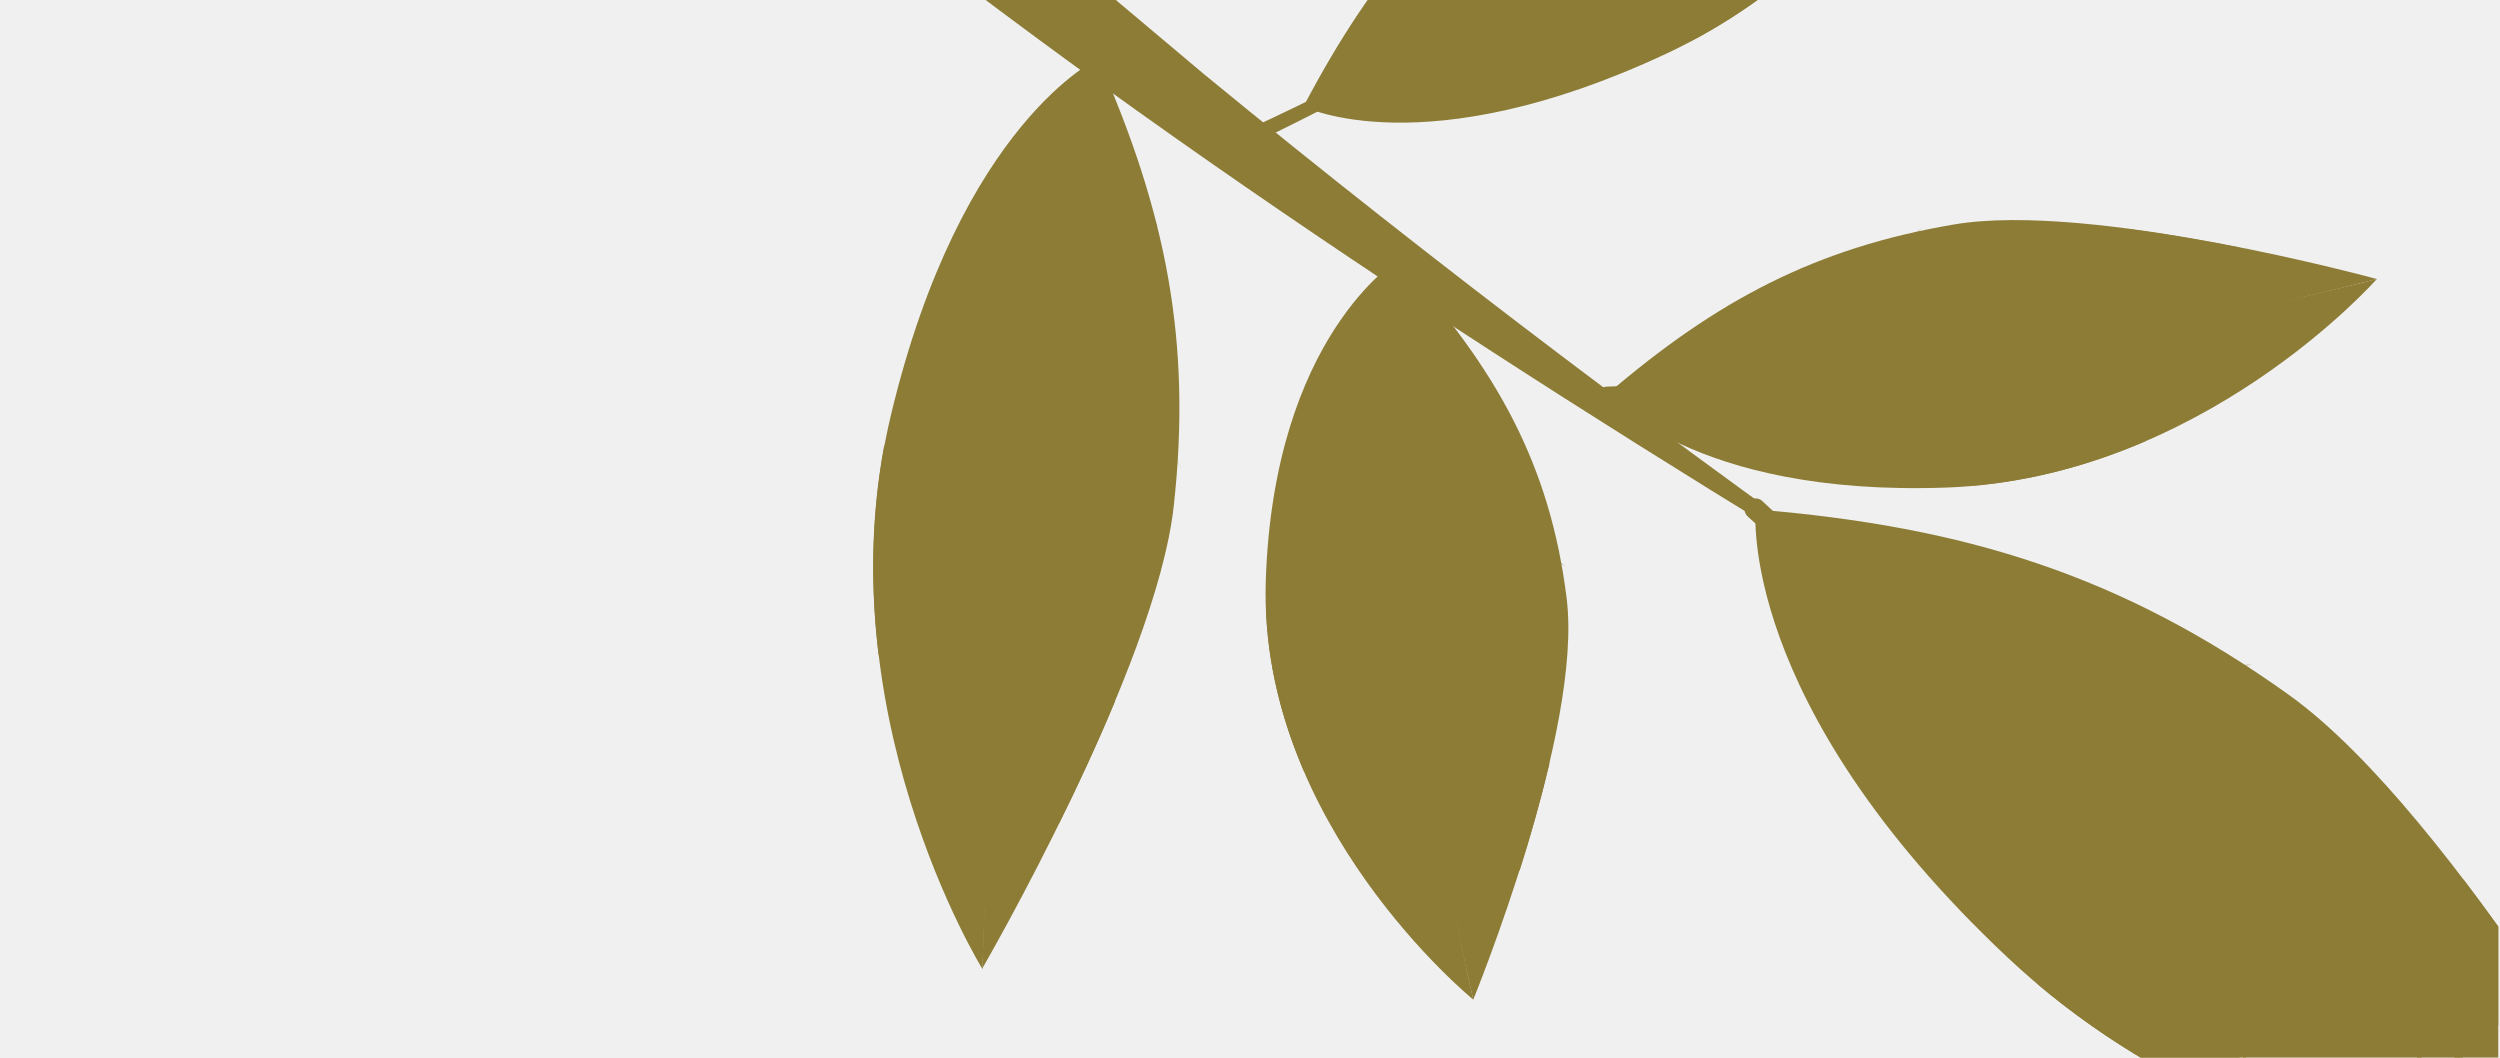
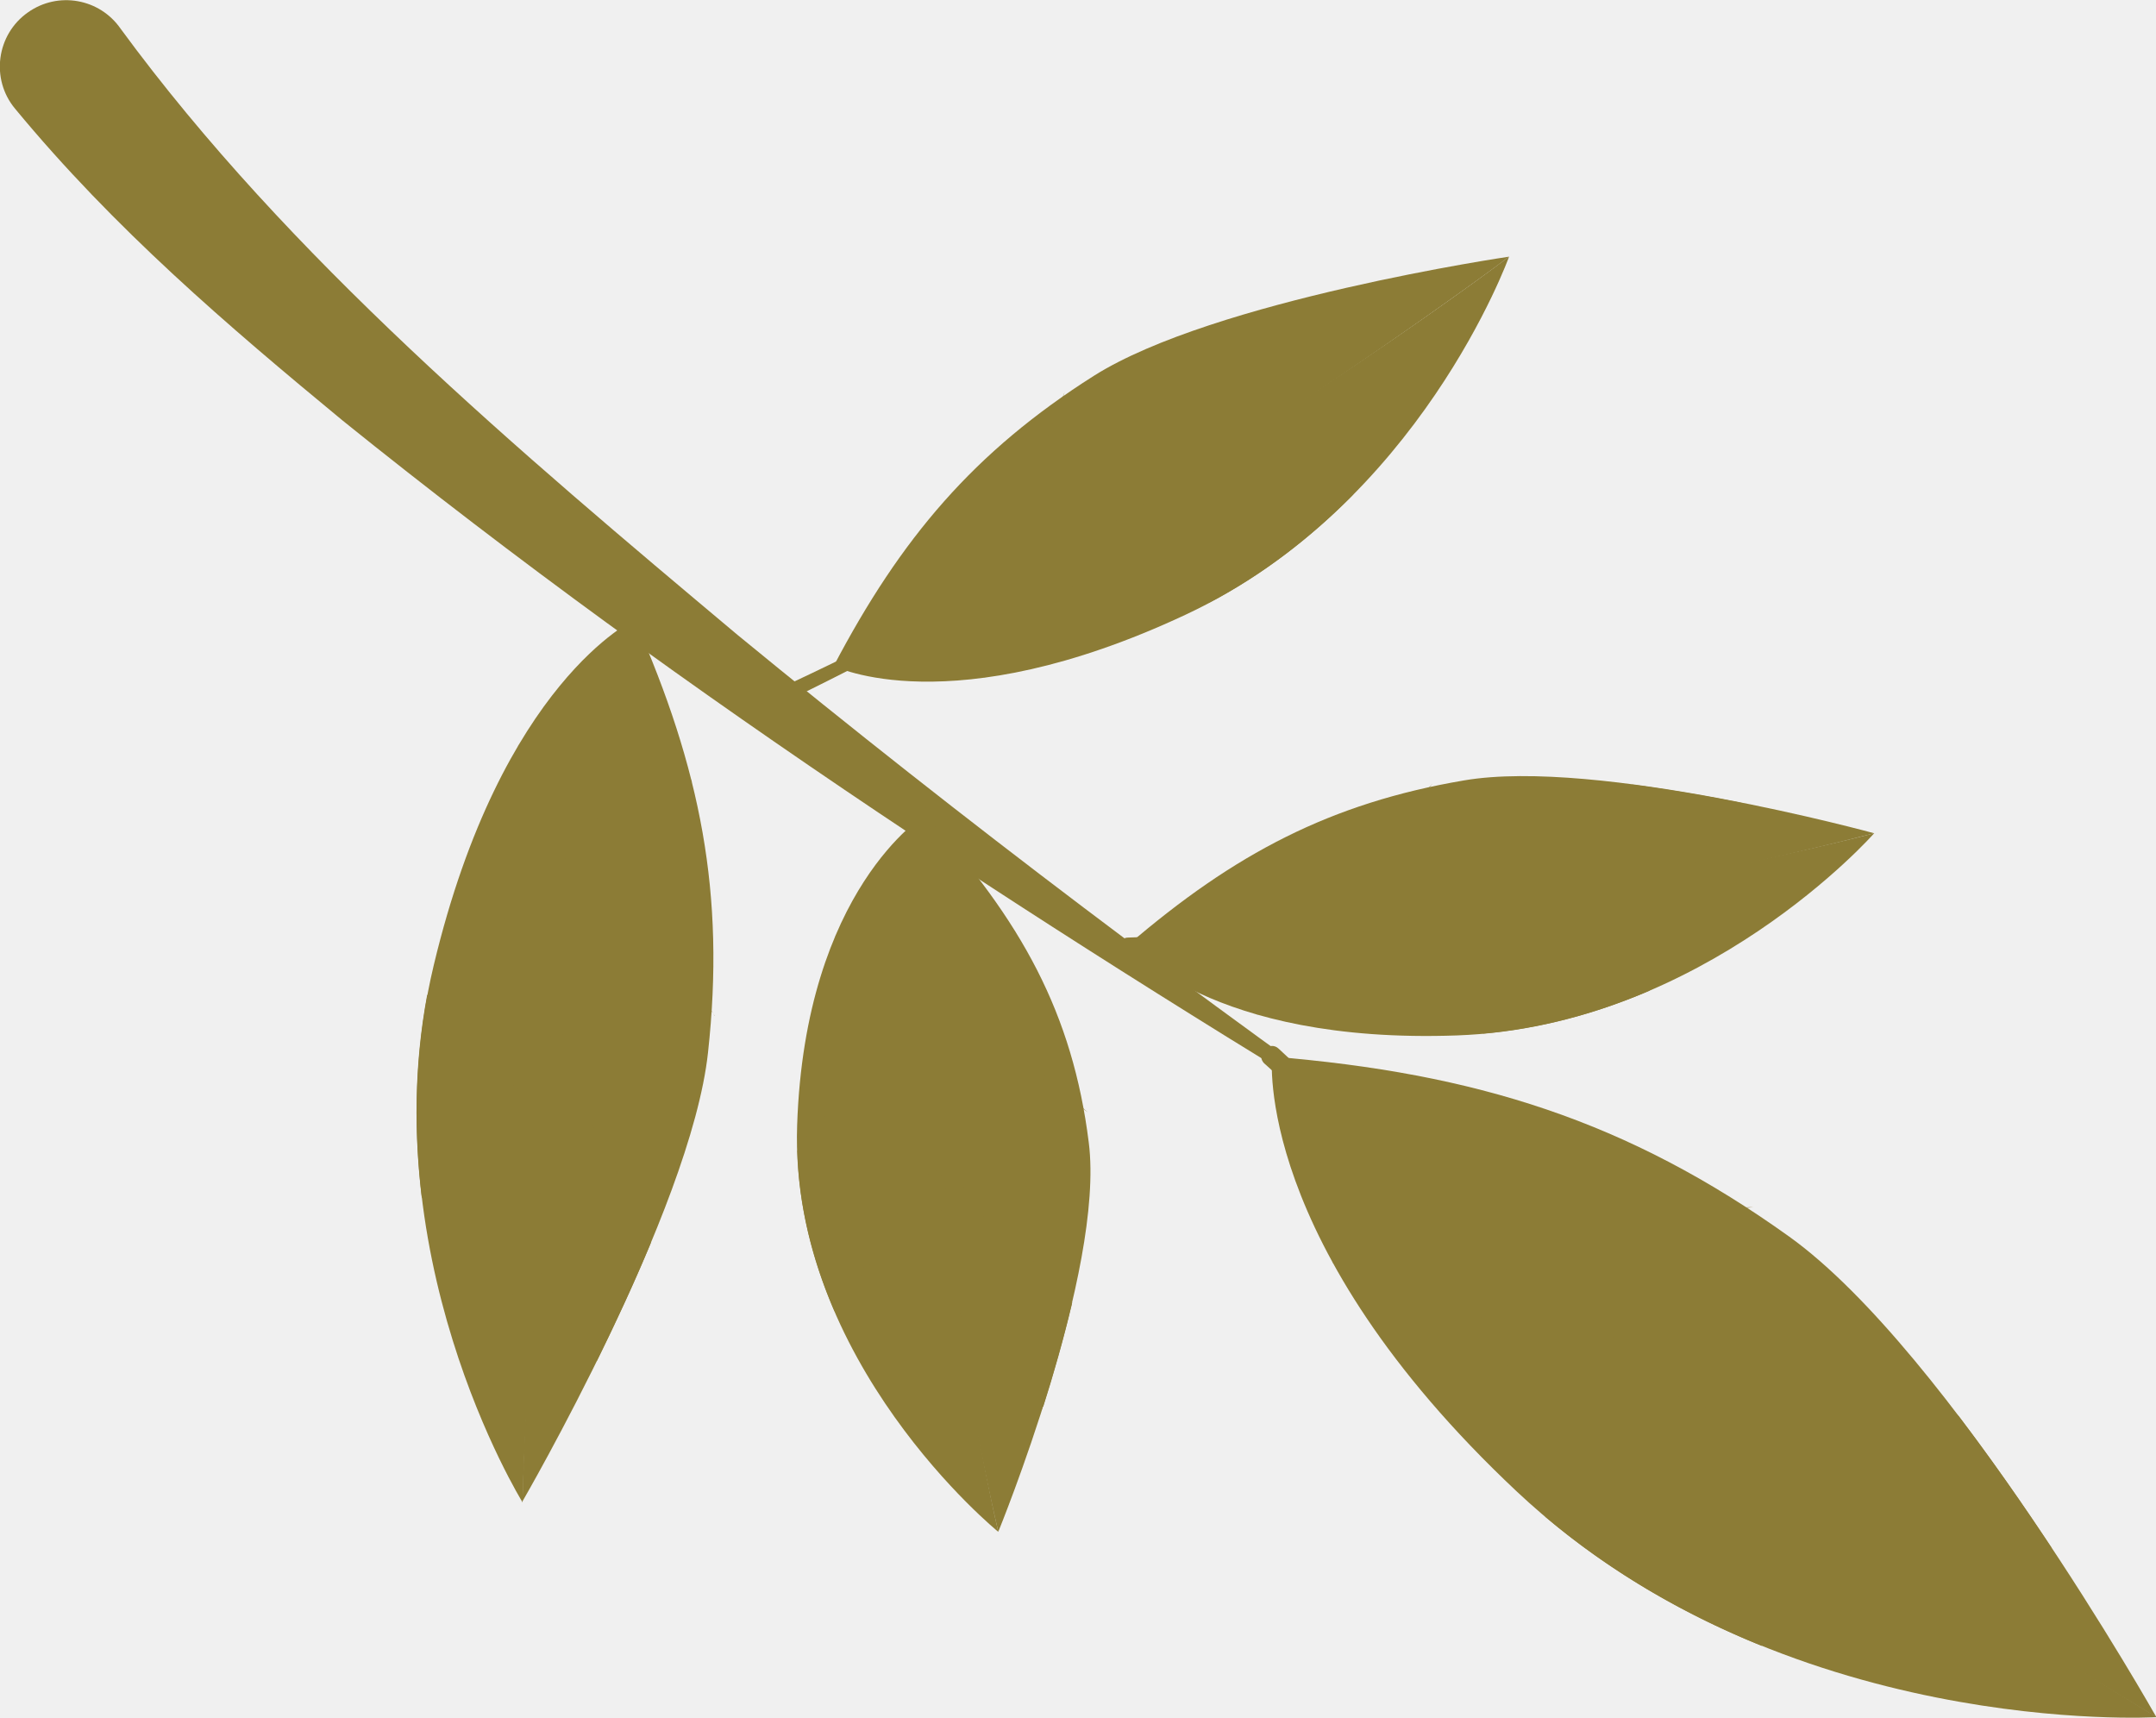
- <svg xmlns="http://www.w3.org/2000/svg" width="1000" height="423" viewBox="0 0 1000 423" fill="none">
+ <svg xmlns="http://www.w3.org/2000/svg" width="889.618" height="708.818" viewBox="177.396 -232.193 889.618 708.818" fill="none">
  <g id="Plans">
-     <g id="Plan Section" clip-path="url(#clip0_1197_255)">
+     <g id="Plan Section">
      <g id="Flower 3 - Become">
        <g id="Group">
          <g id="Group_2">
            <path id="Vector" d="M950.721 111.609C950.721 111.609 797.038 151.805 642.918 157.657C686.729 120.044 726.436 99.139 781.472 89.808C836.56 80.36 950.721 111.609 950.721 111.609Z" fill="#8C7C36" />
            <path id="Vector_2" d="M950.725 111.611C950.725 111.611 880.624 191.305 778.61 195.022C676.48 198.687 642.922 157.66 642.922 157.66C797.159 151.859 950.725 111.611 950.725 111.611Z" fill="#8C7C36" />
          </g>
          <g id="Group_3">
            <path id="Vector_3" d="M858.088 176.522C837.732 185.287 814.665 192.006 789.405 194.264L712.973 152.797C739.19 150.27 764.631 146.978 788.639 143.465L858.14 176.405L858.088 176.522Z" fill="#8C7C36" />
            <path id="Vector_4" d="M871.955 129.18C849.471 133.651 823.291 138.286 794.708 142.685L850.97 91.528C866.504 93.576 881.895 96.257 895.981 99.053L871.955 129.18Z" fill="#8C7C36" />
          </g>
          <path id="Vector_5" d="M950.727 111.618C849.658 135.41 746.467 151.146 642.734 154.654C638.972 154.65 638.952 160.634 642.765 160.522C746.694 155.011 849.798 137.284 950.611 111.566L950.727 111.618Z" fill="#8C7C36" />
          <g id="Group_4">
            <path id="Vector_6" d="M909.506 143.697L864.786 129.891C864.786 129.891 863.881 130.045 863.842 130.446C863.635 130.911 863.996 131.351 864.397 131.39L909.674 143.633L909.506 143.697Z" fill="#8C7C36" />
            <path id="Vector_7" d="M787.866 145.493L860.097 175.748L788.993 142.65C787.133 141.821 785.837 144.728 787.749 145.441L787.866 145.493Z" fill="#8C7C36" />
            <path id="Vector_8" d="M789.23 194.327L715.762 150.279C714.354 149.372 712.608 149.849 711.702 151.256C710.795 152.664 711.336 154.578 712.912 155.42L789.23 194.327Z" fill="#8C7C36" />
            <path id="Vector_9" d="M696.508 186.576L655.326 154.833C654.086 153.862 652.16 154.118 651.189 155.358C650.167 156.714 650.487 158.808 651.947 159.599L696.392 186.524L696.508 186.576Z" fill="#8C7C36" />
            <path id="Vector_10" d="M897.002 99.231L870.611 128.722C870.611 128.722 870.248 129.536 870.662 129.86C870.959 130.132 871.475 130.223 871.799 129.809L897.002 99.231Z" fill="#8C7C36" />
            <path id="Vector_11" d="M850.84 91.479L793.455 141.717C792.795 142.259 792.781 143.229 793.323 143.889C793.865 144.548 794.951 144.614 795.494 144.02L850.788 91.595L850.84 91.479Z" fill="#8C7C36" />
            <path id="Vector_12" d="M768.481 91.138L713.681 150.893C712.594 152.081 712.618 153.903 713.806 154.99C715.11 156.129 716.984 155.989 718.123 154.685L768.481 91.138Z" fill="#8C7C36" />
            <path id="Vector_13" d="M691.872 121.932L657.955 153.921C656.752 155.057 656.659 156.828 657.795 158.031C659.047 159.286 661.038 159.198 662.177 157.894L691.872 121.932Z" fill="#8C7C36" />
          </g>
        </g>
        <g id="Group_5">
          <g id="Group_6">
            <path id="Vector_14" d="M800.069 -126.296C800.069 -126.296 667.681 -26.008 521.409 42.581C549.107 -10.161 579.383 -45.864 628.719 -77.111C678.223 -108.423 800.069 -126.296 800.069 -126.296Z" fill="#8C7C36" />
            <path id="Vector_15" d="M800.074 -126.301C800.074 -126.301 763.242 -23.689 666.427 21.513C569.559 66.831 521.414 42.576 521.414 42.576C667.686 -26.014 800.074 -126.301 800.074 -126.301Z" fill="#8C7C36" />
          </g>
          <g id="Group_7">
            <path id="Vector_16" d="M735.847 -28.237C719.593 -11.789 700.004 4.009 676.503 16.389L586.949 9.354C611.214 -3.801 634.496 -17.255 656.201 -30.297L735.847 -28.237Z" fill="#8C7C36" />
          </g>
          <path id="Vector_17" d="M800.077 -126.296C705.731 -60.061 607.176 1.231 502.717 50.134C499.251 51.655 501.61 57.306 505.179 55.552C609.15 4.62 706.724 -58.224 800.077 -126.296Z" fill="#8C7C36" />
          <g id="Group_8">
            <path id="Vector_18" d="M655.046 -28.314L737.437 -29.909L655.024 -31.39C652.969 -31.47 652.888 -28.161 654.995 -28.198L655.046 -28.314Z" fill="#8C7C36" />
            <path id="Vector_19" d="M676.292 16.572L589.315 5.947C587.712 5.79 586.225 6.939 585.951 8.489C585.743 10.208 587.007 11.748 588.778 11.84L676.344 16.456L676.292 16.572Z" fill="#8C7C36" />
            <path id="Vector_20" d="M584.136 47.26L534.477 35.154C532.862 34.713 531.257 35.809 530.868 37.308C530.375 39.04 531.704 40.748 533.423 40.956L584.136 47.26Z" fill="#8C7C36" />
            <path id="Vector_21" d="M616.757 -70.609L586.858 7.077C586.184 8.589 587.061 10.373 588.624 10.931C590.252 11.657 592.088 10.664 592.53 9.049L616.706 -70.493L616.757 -70.609Z" fill="#8C7C36" />
            <path id="Vector_22" d="M554.901 -10.663L533.518 35.417C532.844 36.929 533.437 38.726 534.948 39.4C536.576 40.126 538.477 39.301 539.087 37.621L554.901 -10.663Z" fill="#8C7C36" />
          </g>
        </g>
        <g id="Group_9">
          <g id="Group_10">
            <path id="Vector_23" d="M392.955 387.564C392.955 387.564 397.328 200.508 439.303 23.528C466.412 84.957 476.73 136.53 469.542 202.042C462.471 267.606 392.839 387.512 392.839 387.512L392.955 387.564Z" fill="#8C7C36" />
            <path id="Vector_24" d="M392.953 387.561C392.953 387.561 328.384 283.225 356.366 166.074C384.348 48.923 439.352 23.409 439.352 23.409C397.377 200.389 393.004 387.444 393.004 387.444L392.953 387.561Z" fill="#8C7C36" />
          </g>
          <g id="Group_11">
            <path id="Vector_25" d="M351.451 262.145C348.315 236.354 348.142 207.982 353.619 178.505L422.601 104.446C417.175 135.061 412.628 164.952 409.039 193.32L351.451 262.145Z" fill="#8C7C36" />
            <path id="Vector_26" d="M398.618 292.654C400.847 265.771 403.909 234.521 408.112 200.712L445.953 280.586C438.953 297.537 431.087 314.24 423.663 329.328L398.502 292.602L398.618 292.654Z" fill="#8C7C36" />
          </g>
          <path id="Vector_27" d="M392.958 387.561C398.83 265.291 414.06 143.291 442.588 24.292C443.769 20.08 437.024 18.327 436.075 22.643C409.576 142.407 396.543 265.108 392.906 387.678L392.958 387.561Z" fill="#8C7C36" />
          <g id="Group_12">
            <path id="Vector_28" d="M371.135 330.842L400.132 284.253C400.132 284.253 400.314 283.22 399.849 283.012C399.384 282.805 398.815 282.83 398.607 283.295L371.135 330.842Z" fill="#8C7C36" />
            <path id="Vector_29" d="M407.275 191.958L351.853 264.677L410.051 194.172C411.566 192.338 408.673 190.073 407.275 191.958Z" fill="#8C7C36" />
            <path id="Vector_30" d="M353.715 178.262L424.592 108.393C425.899 107.024 425.979 104.969 424.611 103.662C423.294 102.238 421.019 102.339 419.66 103.824L353.663 178.378L353.715 178.262Z" fill="#8C7C36" />
            <path id="Vector_31" d="M391.173 75.507L438.603 38.532C440.091 37.383 440.339 35.264 439.191 33.776C437.926 32.236 435.586 32.169 434.163 33.486L391.121 75.624L391.173 75.507Z" fill="#8C7C36" />
            <path id="Vector_32" d="M423.31 330.414L399.47 291.35C399.47 291.35 398.591 290.819 398.203 291.064C397.815 291.309 397.672 291.942 397.918 292.331L423.31 330.414Z" fill="#8C7C36" />
            <path id="Vector_33" d="M446.11 280.222L409.601 199.548C409.163 198.655 408.116 198.189 407.224 198.627C406.331 199.065 405.865 200.112 406.42 201.056L446.11 280.222Z" fill="#8C7C36" />
            <path id="Vector_34" d="M472.241 186.924L424.732 106.224C423.751 104.671 421.787 104.074 420.119 105.003C418.45 105.931 417.982 108.232 419.079 109.836L472.357 186.976L472.241 186.924Z" fill="#8C7C36" />
            <path id="Vector_35" d="M462.881 90.341L438.859 41.996C438.046 40.379 436.018 39.614 434.35 40.543C432.565 41.42 431.929 43.784 433.025 45.388L462.83 90.457L462.881 90.341Z" fill="#8C7C36" />
          </g>
        </g>
        <path id="Vector_36" d="M771.374 249.09C672.162 179.625 575.242 106.582 481.687 29.743C391.311 -46.097 296.428 -125.897 227.169 -220.338C218.524 -232.834 201.349 -235.892 188.917 -227.079C175.929 -217.956 173.438 -199.553 183.609 -187.352C224.614 -137.707 271.461 -97.723 318.838 -58.618C461.258 56.177 614.891 155.204 771.374 249.09Z" fill="#8C7C36" />
        <g id="Group_13">
          <g id="Group_14">
            <path id="Vector_37" d="M589.305 399.839C589.305 399.839 554.363 251.565 559.064 104.101C598.939 147.528 620.027 186.201 626.646 239.191C633.381 292.234 589.305 399.839 589.305 399.839Z" fill="#8C7C36" />
            <path id="Vector_38" d="M589.305 399.839C589.305 399.839 503.058 329.743 506.316 232.093C509.574 134.443 559.064 104.101 559.064 104.101C554.415 251.449 589.305 399.839 589.305 399.839Z" fill="#8C7C36" />
          </g>
          <g id="Group_15">
            <path id="Vector_39" d="M521.744 308.799C513.172 288.948 507.059 266.708 506.39 242.575L559.483 171.328C560.423 196.418 562.358 220.837 564.631 243.873L521.692 308.915L521.744 308.799Z" fill="#8C7C36" />
            <path id="Vector_40" d="M575.016 324.053C571.552 302.437 568.156 277.228 565.177 249.834L619.735 305.661C616.227 320.405 612.086 335.006 607.831 348.302L575.016 324.053Z" fill="#8C7C36" />
          </g>
          <path id="Vector_41" d="M589.305 399.839C569.451 302.756 558.725 203.332 562.088 104.196C562.313 100.253 556.031 99.962 556.039 104.007C554.744 203.508 567.409 302.96 589.305 399.839Z" fill="#8C7C36" />
          <g id="Group_16">
            <path id="Vector_42" d="M557.584 176.489L626.314 226.787L561.416 171.646C558.278 168.993 554.226 174.016 557.584 176.489Z" fill="#8C7C36" />
            <path id="Vector_43" d="M555.699 359.216L574.75 317.114C574.75 317.114 574.765 316.144 574.3 315.937C573.834 315.73 573.33 315.923 573.123 316.388L555.583 359.164L555.699 359.216Z" fill="#8C7C36" />
            <path id="Vector_44" d="M562.863 242.821L522.673 310.762L565.614 244.465C566.793 242.761 563.977 240.948 562.863 242.821Z" fill="#8C7C36" />
            <path id="Vector_45" d="M506.362 242.297L561.882 174.361C562.904 173.005 562.764 171.131 561.46 169.992C560.156 168.852 558.062 169.173 556.987 170.645L506.362 242.297Z" fill="#8C7C36" />
            <path id="Vector_46" d="M522.072 154.238L561.152 116.607C562.356 115.471 562.5 113.584 561.248 112.328C559.996 111.073 557.772 111.057 556.698 112.53L522.188 154.29L522.072 154.238Z" fill="#8C7C36" />
            <path id="Vector_47" d="M607.568 349.17L575.454 322.724C575.454 322.724 574.588 322.478 574.264 322.891C574.057 323.356 574.018 323.757 574.431 324.08L607.517 349.286L607.568 349.17Z" fill="#8C7C36" />
            <path id="Vector_48" d="M619.874 305.313L566.236 248.363C565.694 247.703 564.608 247.637 563.897 248.296C563.185 248.954 563.17 249.923 563.829 250.635L619.706 305.378L619.874 305.313Z" fill="#8C7C36" />
            <path id="Vector_49" d="M596.585 152.477L561.908 118.337C560.772 117.134 558.781 117.222 557.578 118.358C556.322 119.61 556.423 121.885 557.895 122.96L596.585 152.477Z" fill="#8C7C36" />
          </g>
        </g>
        <g id="Group_17">
          <g id="Group_18">
            <path id="Vector_50" d="M1067.17 476.302C1067.17 476.302 867.041 358.077 702.242 203.753C786.431 210.627 849.02 230.31 915.582 277.969C982.144 325.629 1067.17 476.302 1067.17 476.302Z" fill="#8C7C36" />
            <path id="Vector_51" d="M1067.17 476.306C1067.17 476.306 912.23 485.556 803.182 383.132C694.25 280.759 702.292 203.641 702.292 203.641C867.091 357.964 1067.22 476.189 1067.22 476.189L1067.17 476.306Z" fill="#8C7C36" />
          </g>
          <g id="Group_19">
            <path id="Vector_52" d="M904.363 446.918C874.364 434.796 843.518 417.697 815.162 393.764L779.439 271.625C809.022 296.245 838.711 319.379 867.006 340.637L904.363 446.918Z" fill="#8C7C36" />
            <path id="Vector_53" d="M967.911 412.536C940.182 393.761 908.36 371.348 874.305 346.128L985.459 351.923C999.255 370.061 1012.4 389.026 1023.89 406.412L967.795 412.484L967.911 412.536Z" fill="#8C7C36" />
          </g>
          <path id="Vector_54" d="M1067.17 476.3C938.463 395.774 815.726 304.669 705.064 200.549C701.191 196.731 695.031 203.045 699.24 206.734C812.102 309.046 936.625 398.021 1067.17 476.3Z" fill="#8C7C36" />
          <g id="Group_20">
            <path id="Vector_55" d="M991.521 466.556L959.77 405.844C959.77 405.844 958.711 405.093 958.155 405.403C957.599 405.712 957.404 406.462 957.714 407.018L991.585 466.724L991.521 466.556Z" fill="#8C7C36" />
            <path id="Vector_56" d="M864.381 341.837L907.322 448.099L868.584 340.226C867.605 337.42 863.234 339.095 864.381 341.837Z" fill="#8C7C36" />
            <path id="Vector_57" d="M814.821 393.619L784.927 271.849C784.426 269.535 782.088 268.213 779.774 268.715C777.408 269.332 775.983 271.903 776.768 274.205L814.938 393.671L814.821 393.619Z" fill="#8C7C36" />
            <path id="Vector_58" d="M727.517 289.317L718.133 213.768C717.8 211.39 715.734 209.772 713.355 210.105C710.86 210.386 709.151 212.969 709.768 215.335L727.517 289.317Z" fill="#8C7C36" />
            <path id="Vector_59" d="M1024.7 407.751L966.881 410.822C966.881 410.822 965.769 411.442 965.794 412.01C965.767 412.695 966.413 413.123 967.098 413.149L1024.82 407.802L1024.7 407.751Z" fill="#8C7C36" />
            <path id="Vector_60" d="M985.286 351.71L873.979 343.757C872.777 343.639 871.677 344.543 871.508 345.861C871.39 347.063 872.41 348.214 873.663 348.216L985.169 351.658L985.286 351.71Z" fill="#8C7C36" />
            <path id="Vector_61" d="M900.919 265.859L782.41 270.305C780.019 270.354 778.168 272.317 778.333 274.76C778.382 277.151 780.577 279.106 783.072 278.824L900.919 265.859Z" fill="#8C7C36" />
            <path id="Vector_62" d="M790.005 217.94L721.799 215.545C719.46 215.477 717.376 217.336 717.309 219.676C717.138 222.248 719.397 224.37 722.008 224.141L790.005 217.94Z" fill="#8C7C36" />
          </g>
        </g>
      </g>
    </g>
  </g>
  <defs>
    <clipPath id="clip0_1197_255">
      <rect width="1100" height="423" fill="white" transform="translate(-100.696)" />
    </clipPath>
  </defs>
</svg>
